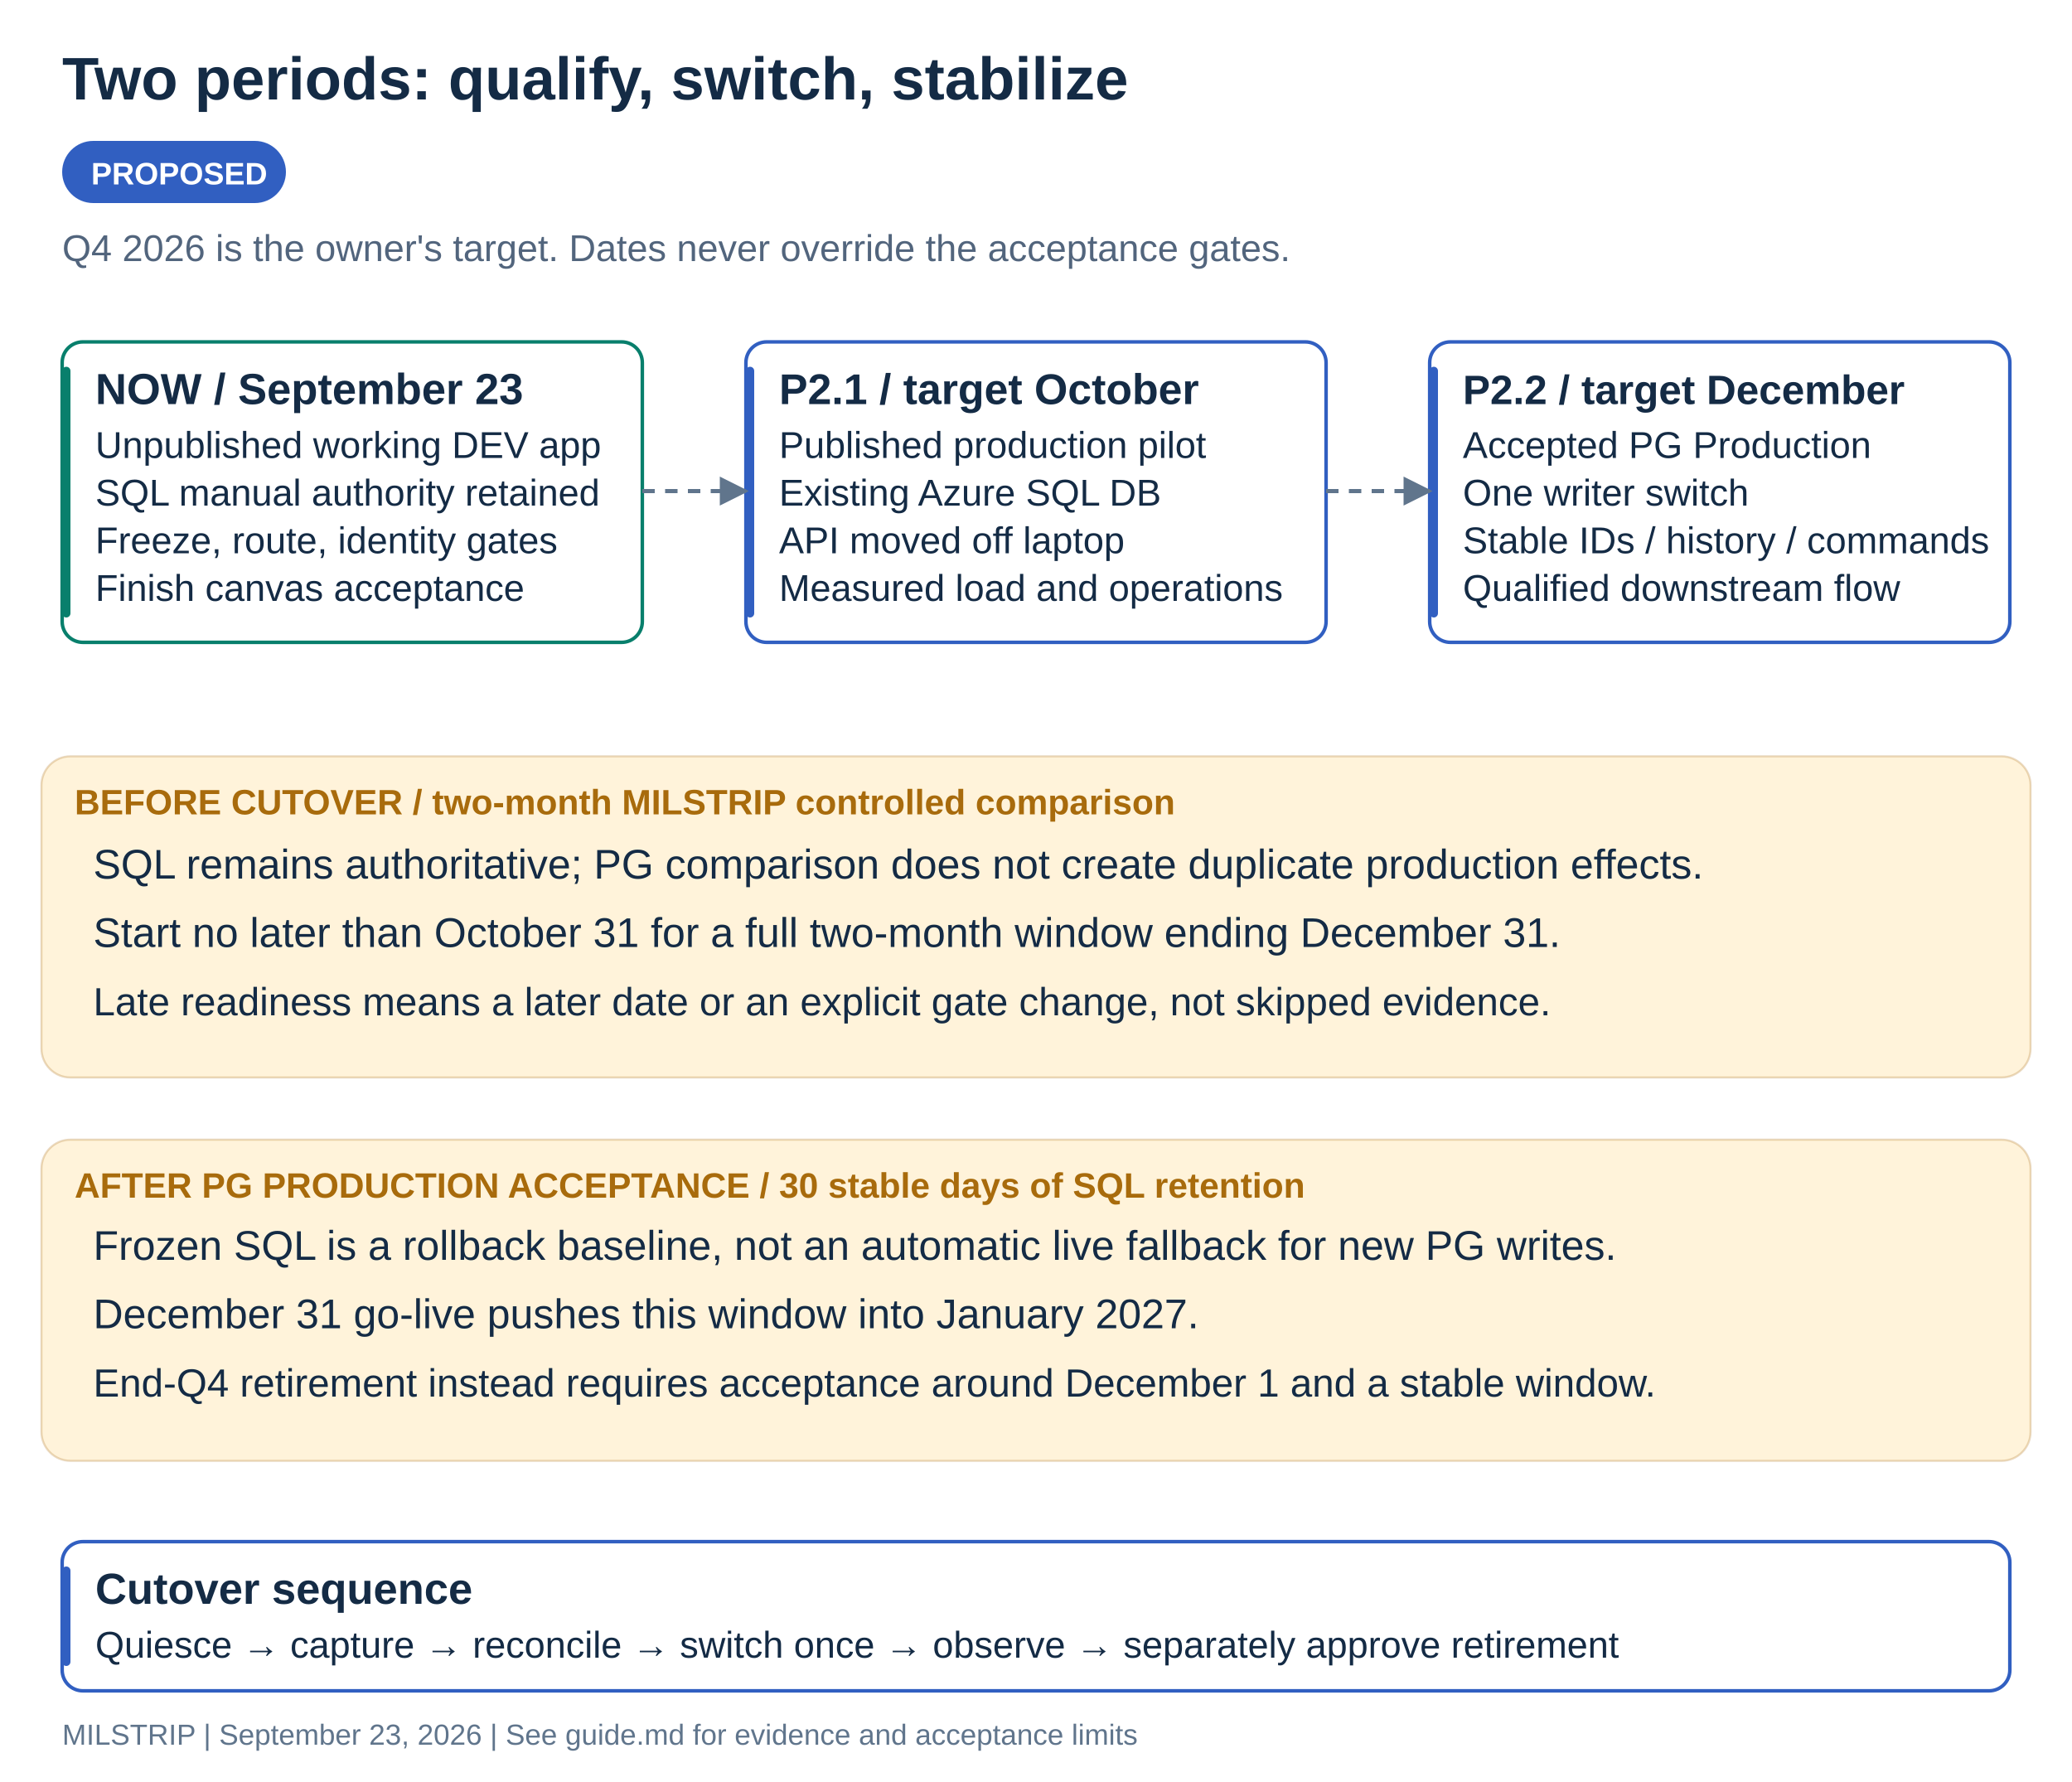
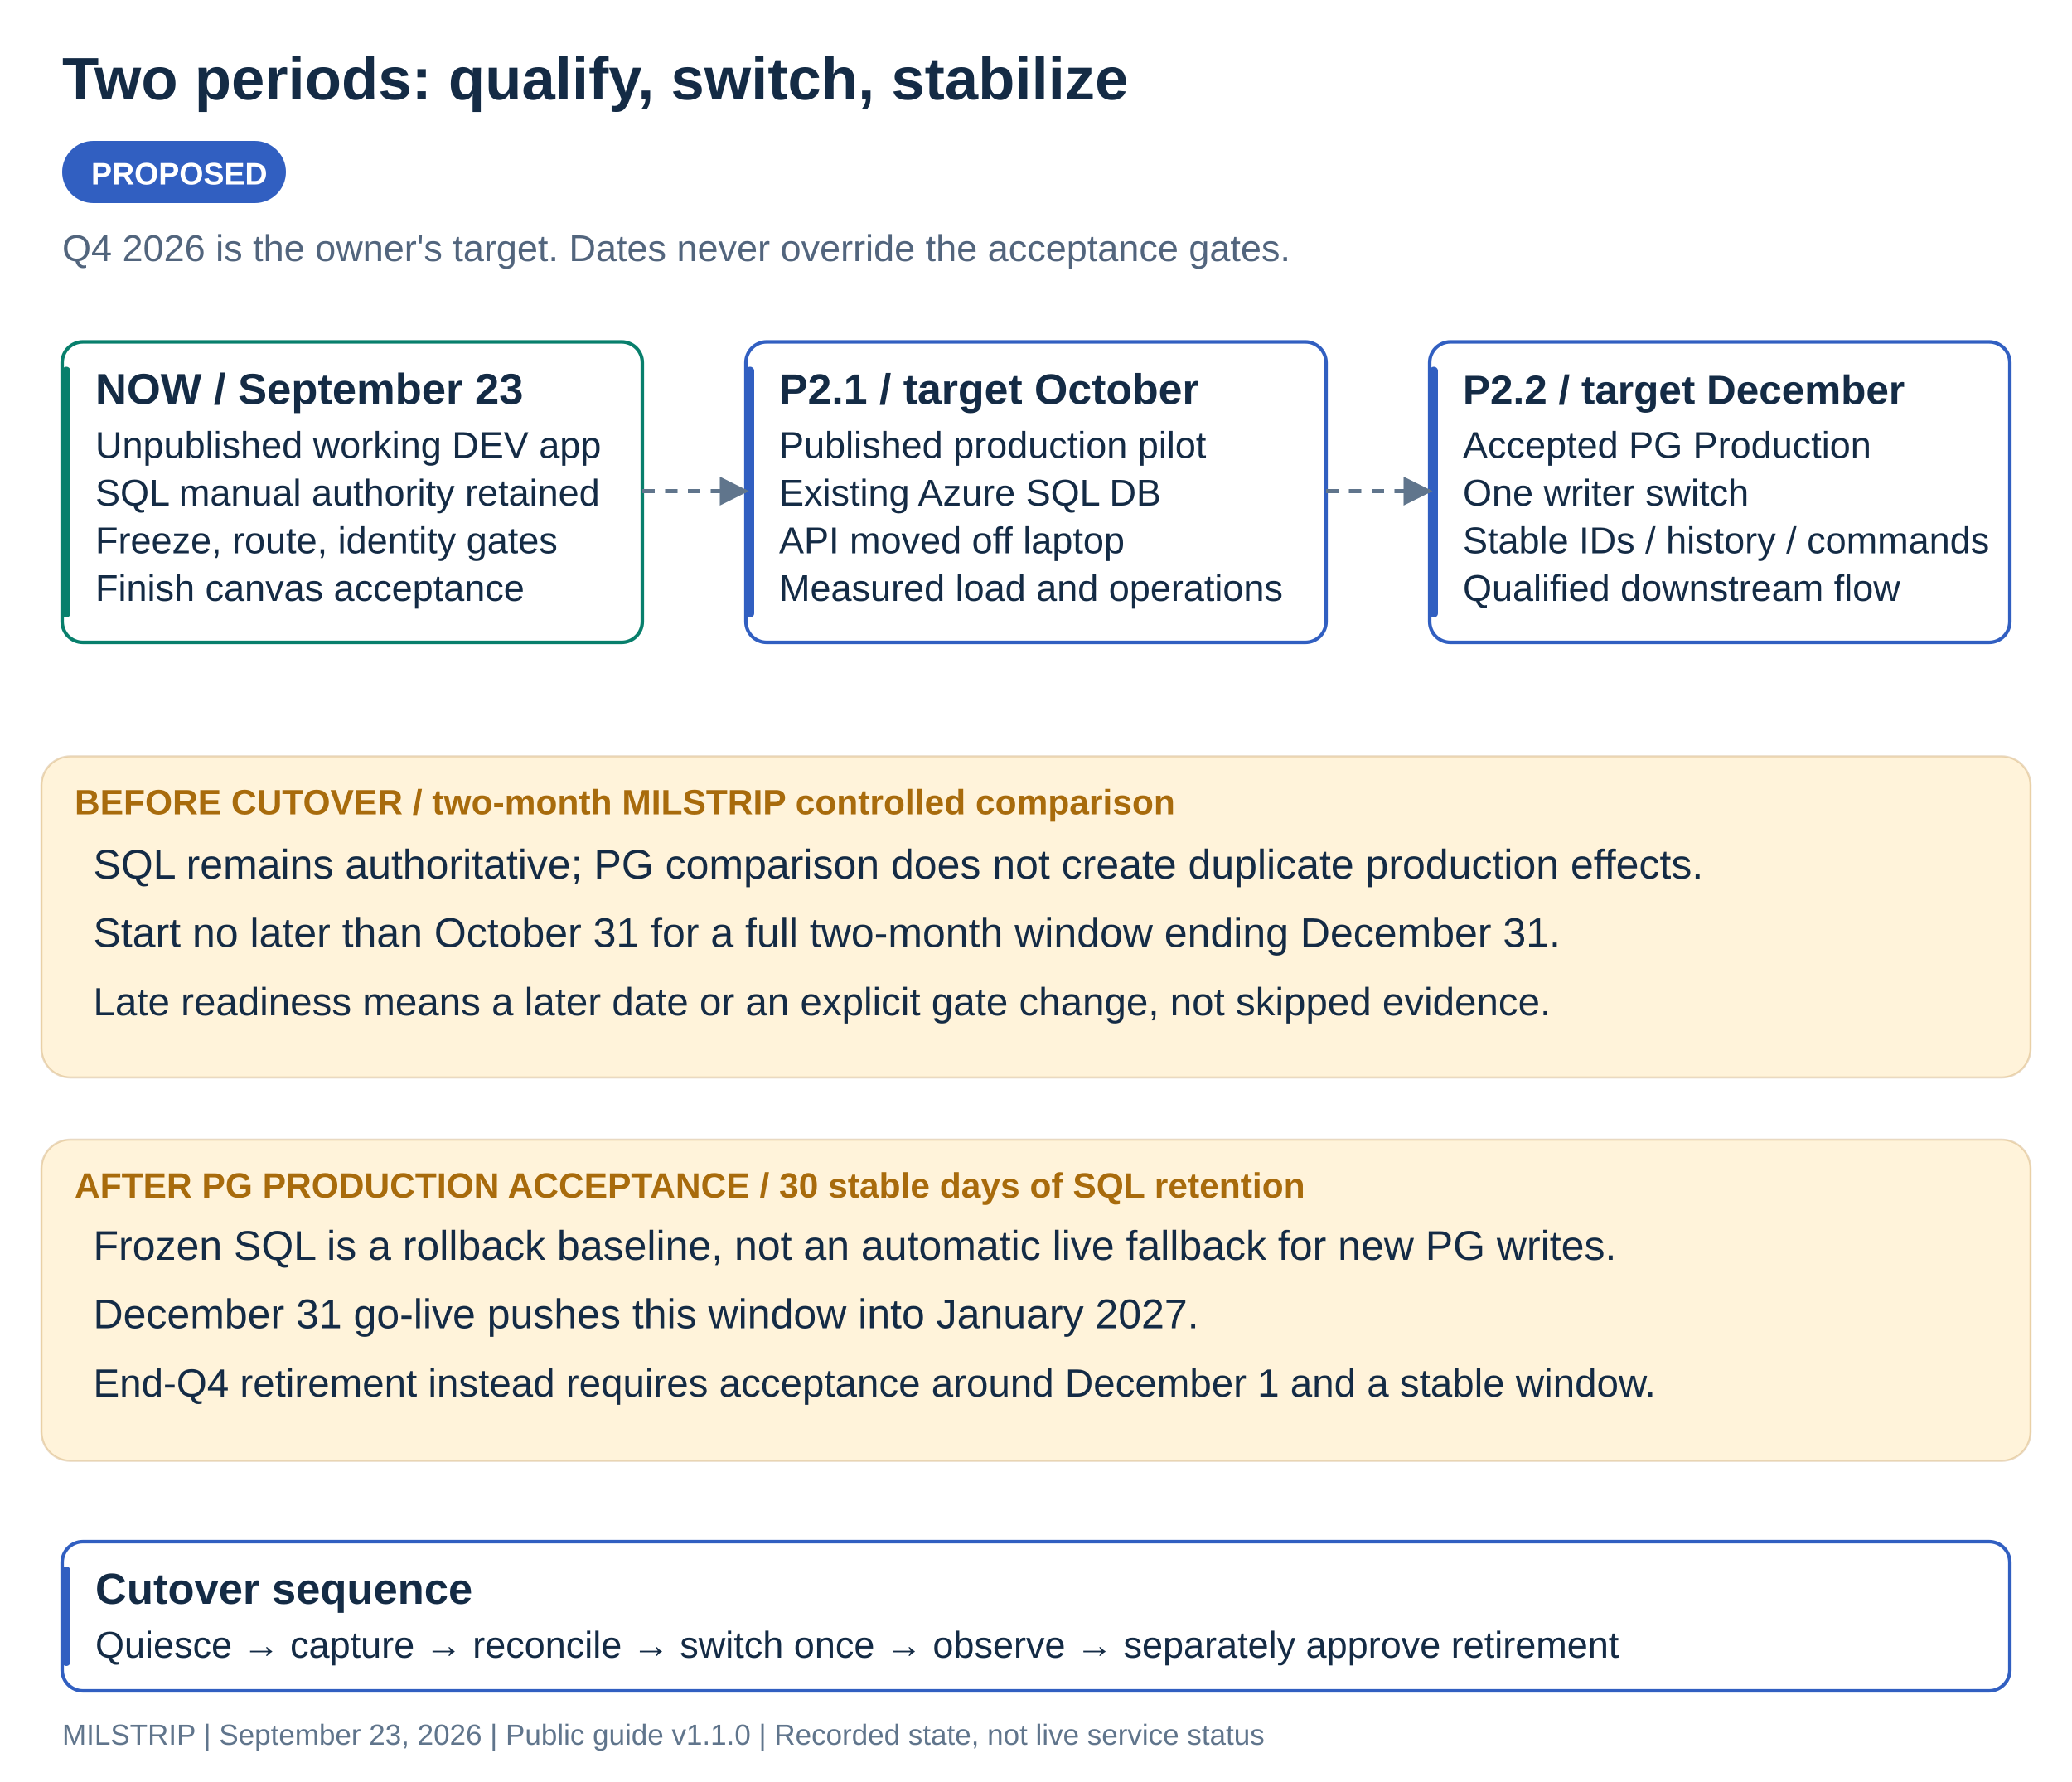
<svg xmlns="http://www.w3.org/2000/svg" width="1000" height="860" viewBox="0 0 1000 860" role="img" aria-labelledby="title desc">
  <defs>
    <marker id="arrow" viewBox="0 0 10 10" refX="9" refY="5" markerWidth="7" markerHeight="7" orient="auto-start-reverse">
      <path d="M 0 0 L 10 5 L 0 10 z" fill="#60758c" />
    </marker>
  </defs>
  <rect width="1000" height="860" fill="#ffffff" />
  <g font-family="Segoe UI, Arial, sans-serif">
    <text x="30" y="48" font-size="29" font-weight="700" fill="#142b45" text-anchor="start">Two periods: qualify, switch, stabilize</text>
    <rect x="30" y="68" width="108" height="30" rx="15" fill="#315fc1" />
    <text x="44" y="89" font-size="15" font-weight="700" fill="#ffffff" text-anchor="start">PROPOSED</text>
    <text x="30" y="126" font-size="18" font-weight="400" fill="#52657d" text-anchor="start">Q4 2026 is the owner's target. Dates never override the acceptance gates.</text>
    <g data-node="now">
      <rect x="30" y="165" width="280" height="145" rx="10" fill="#ffffff" stroke="#087f6c" stroke-width="1.7" />
      <rect x="30" y="177" width="4" height="121" rx="2" fill="#087f6c" />
      <text x="46" y="195" font-size="21" font-weight="700" fill="#142b45" text-anchor="start">NOW / September 23</text>
      <text x="46" y="221" font-size="18" font-weight="400" fill="#142b45" text-anchor="start">Unpublished working DEV app</text>
      <text x="46" y="244" font-size="18" font-weight="400" fill="#142b45" text-anchor="start">SQL manual authority retained</text>
      <text x="46" y="267" font-size="18" font-weight="400" fill="#142b45" text-anchor="start">Freeze, route, identity gates</text>
      <text x="46" y="290" font-size="18" font-weight="400" fill="#142b45" text-anchor="start">Finish canvas acceptance</text>
    </g>
    <g data-node="p21">
      <rect x="360" y="165" width="280" height="145" rx="10" fill="#ffffff" stroke="#315fc1" stroke-width="1.7" />
      <rect x="360" y="177" width="4" height="121" rx="2" fill="#315fc1" />
      <text x="376" y="195" font-size="20.718" font-weight="700" fill="#142b45" text-anchor="start">P2.1 / target October</text>
      <text x="376" y="221" font-size="18" font-weight="400" fill="#142b45" text-anchor="start">Published production pilot</text>
      <text x="376" y="244" font-size="18" font-weight="400" fill="#142b45" text-anchor="start">Existing Azure SQL DB</text>
      <text x="376" y="267" font-size="18" font-weight="400" fill="#142b45" text-anchor="start">API moved off laptop</text>
      <text x="376" y="290" font-size="18" font-weight="400" fill="#142b45" text-anchor="start">Measured load and operations</text>
    </g>
    <g data-node="p22">
      <rect x="690" y="165" width="280" height="145" rx="10" fill="#ffffff" stroke="#315fc1" stroke-width="1.7" />
      <rect x="690" y="177" width="4" height="121" rx="2" fill="#315fc1" />
      <text x="706" y="195" font-size="19.777" font-weight="700" fill="#142b45" text-anchor="start">P2.2 / target December</text>
      <text x="706" y="221" font-size="18" font-weight="400" fill="#142b45" text-anchor="start">Accepted PG Production</text>
      <text x="706" y="244" font-size="18" font-weight="400" fill="#142b45" text-anchor="start">One writer switch</text>
      <text x="706" y="267" font-size="18" font-weight="400" fill="#142b45" text-anchor="start">Stable IDs / history / commands</text>
      <text x="706" y="290" font-size="18" font-weight="400" fill="#142b45" text-anchor="start">Qualified downstream flow</text>
    </g>
    <polyline points="310,237 360,237" fill="none" stroke="#60758c" stroke-width="2" marker-end="url(#arrow)" stroke-dasharray="6 5" />
    <polyline points="640,237 690,237" fill="none" stroke="#60758c" stroke-width="2" marker-end="url(#arrow)" stroke-dasharray="6 5" />
    <rect x="20" y="365" width="960" height="155" rx="14" fill="#fff3da" stroke="#a86b0c" stroke-opacity=".25" />
    <text x="36" y="393" font-size="17" font-weight="700" fill="#a86b0c" text-anchor="start">BEFORE CUTOVER  /  two-month MILSTRIP controlled comparison</text>
    <text x="45" y="424" font-size="20" font-weight="400" fill="#142b45" text-anchor="start">SQL remains authoritative; PG comparison does not create duplicate production effects.</text>
    <text x="45" y="457" font-size="20" font-weight="400" fill="#142b45" text-anchor="start">Start no later than October 31 for a full two-month window ending December 31.</text>
    <text x="45" y="490" font-size="19" font-weight="400" fill="#142b45" text-anchor="start">Late readiness means a later date or an explicit gate change, not skipped evidence.</text>
    <rect x="20" y="550" width="960" height="155" rx="14" fill="#fff3da" stroke="#a86b0c" stroke-opacity=".25" />
    <text x="36" y="578" font-size="17" font-weight="700" fill="#a86b0c" text-anchor="start">AFTER PG PRODUCTION ACCEPTANCE  /  30 stable days of SQL retention</text>
    <text x="45" y="608" font-size="20" font-weight="400" fill="#142b45" text-anchor="start">Frozen SQL is a rollback baseline, not an automatic live fallback for new PG writes.</text>
    <text x="45" y="641" font-size="20" font-weight="400" fill="#142b45" text-anchor="start">December 31 go-live pushes this window into January 2027.</text>
    <text x="45" y="674" font-size="19" font-weight="400" fill="#142b45" text-anchor="start">End-Q4 retirement instead requires acceptance around December 1 and a stable window.</text>
    <g data-node="cutover">
      <rect x="30" y="744" width="940" height="72" rx="10" fill="#ffffff" stroke="#315fc1" stroke-width="1.7" />
      <rect x="30" y="756" width="4" height="48" rx="2" fill="#315fc1" />
      <text x="46" y="774" font-size="21" font-weight="700" fill="#142b45" text-anchor="start">Cutover sequence</text>
      <text x="46" y="800" font-size="18" font-weight="400" fill="#142b45" text-anchor="start">Quiesce → capture → reconcile → switch once → observe → separately approve retirement</text>
    </g>
-     <text x="30" y="842" font-size="14" font-weight="400" fill="#60758c" text-anchor="start">MILSTRIP  |  September 23, 2026  |  See guide.md for evidence and acceptance limits</text>
+     <text x="30" y="842" font-size="14" font-weight="400" fill="#60758c" text-anchor="start">MILSTRIP  |  September 23, 2026  |  Public guide v1.1.0 | Recorded state, not live service status</text>
  </g>
</svg>
